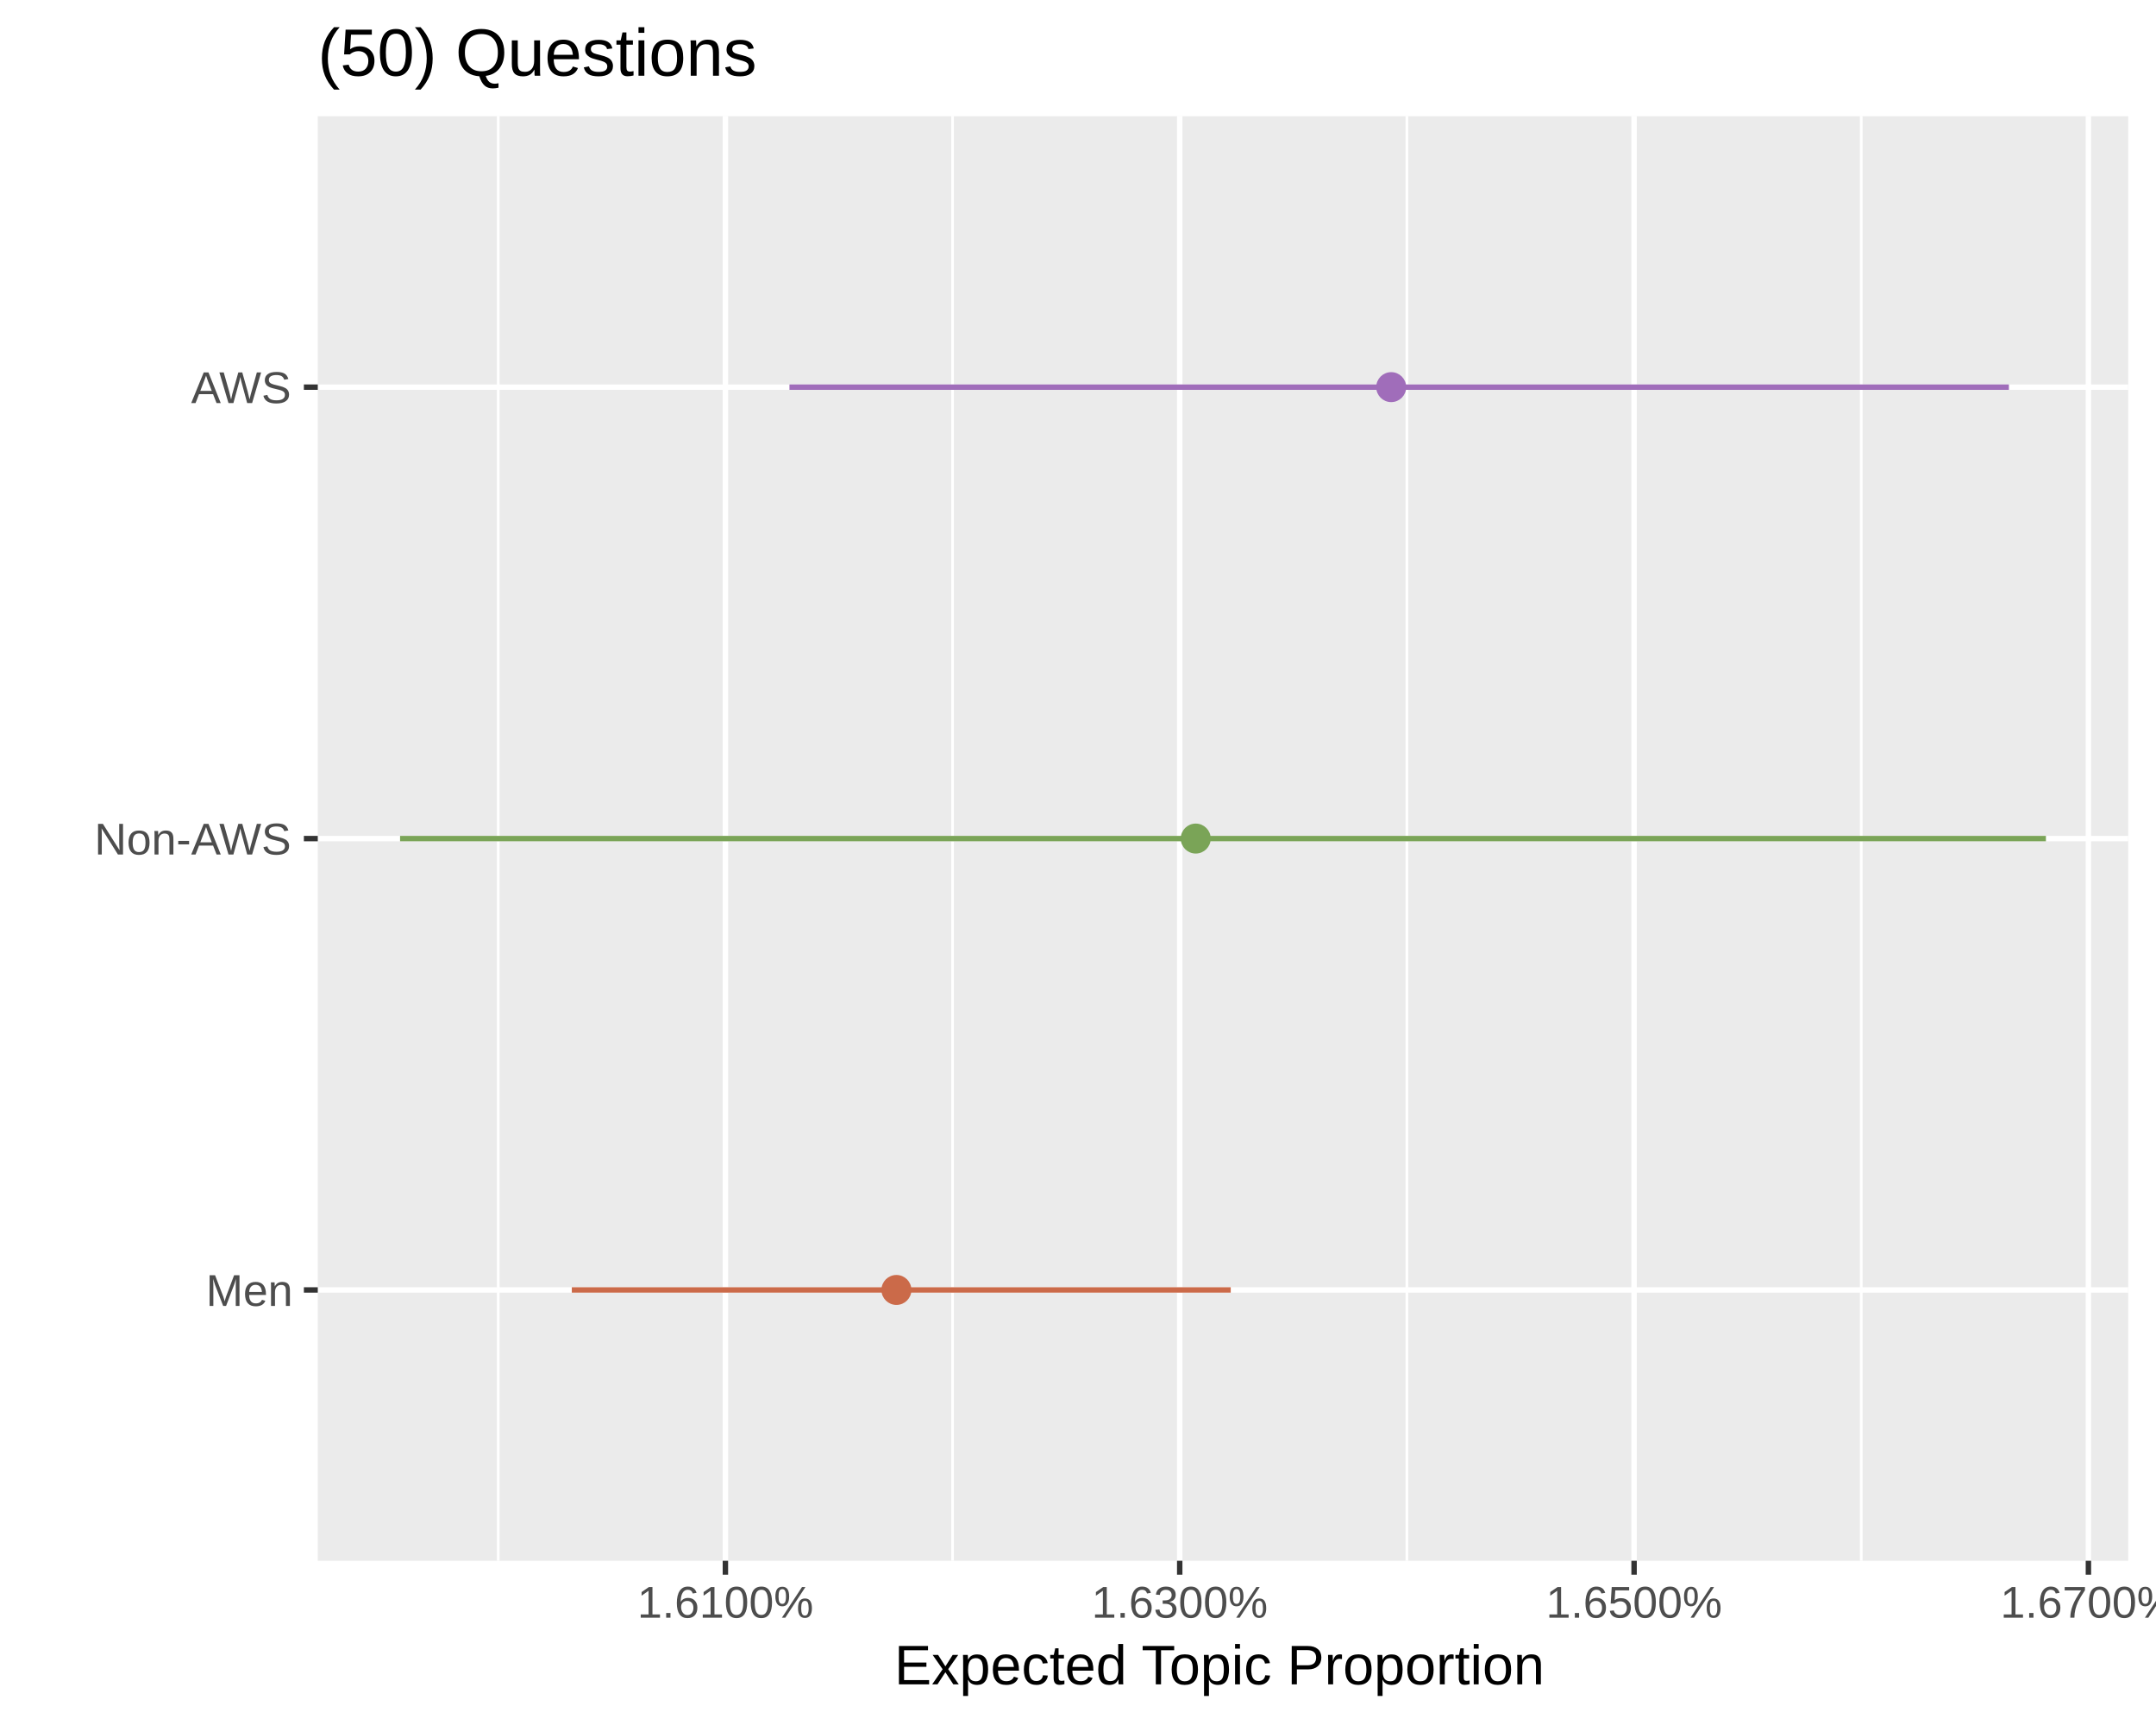
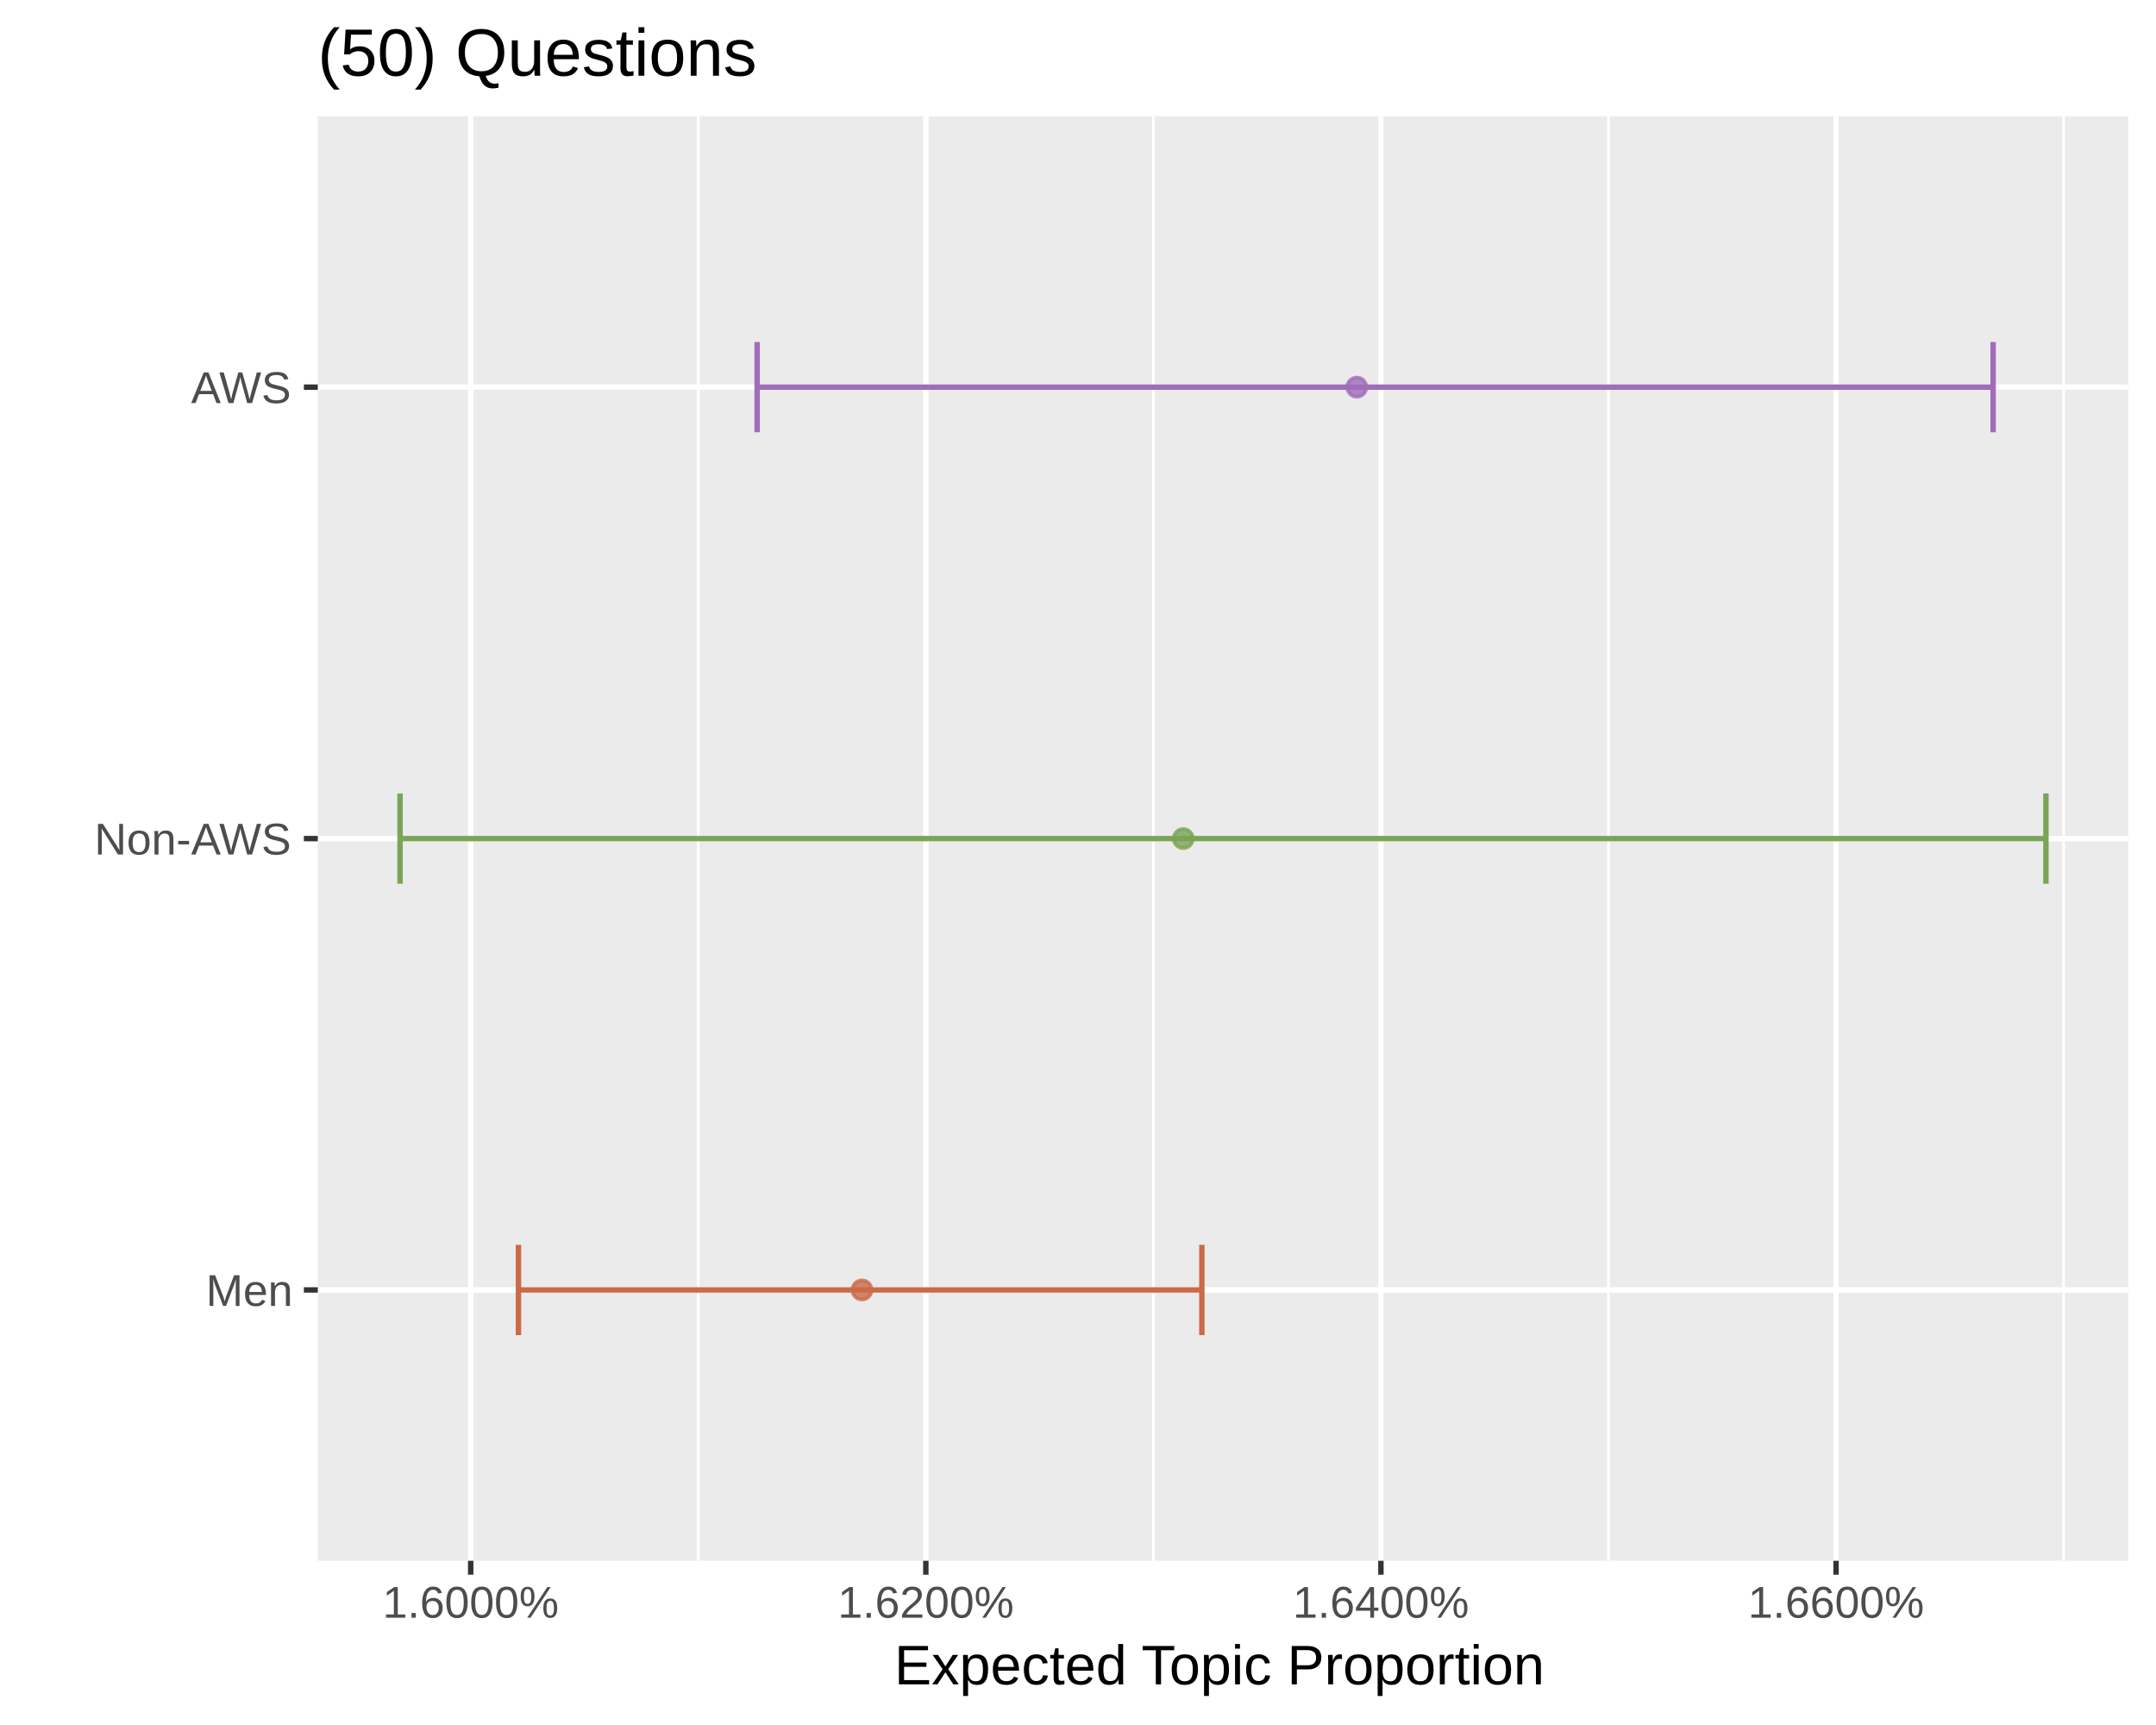
<svg xmlns="http://www.w3.org/2000/svg" viewBox="0 0 425.20 340.16">
  <defs>
    <style type="text/css">
    line, polyline, polygon, path, rect, circle {
      fill: none;
      stroke: #000000;
      stroke-linecap: round;
      stroke-linejoin: round;
      stroke-miterlimit: 10.00;
    }
  </style>
  </defs>
  <rect width="100%" height="100%" style="stroke: none; fill: #FFFFFF;" />
  <rect x="0.00" y="0.00" width="425.20" height="340.16" style="stroke-width: 1.07; stroke: #FFFFFF; fill: #FFFFFF;" />
  <defs>
    <clipPath id="cpNjIuNjd8NDE5LjcyfDMwNy43OHwyMi45Mw==">
      <rect x="62.67" y="22.93" width="357.05" height="284.85" />
    </clipPath>
  </defs>
  <rect x="62.67" y="22.93" width="357.05" height="284.85" style="stroke-width: 1.07; stroke: none; fill: #EBEBEB;" clip-path="url(#cpNjIuNjd8NDE5LjcyfDMwNy43OHwyMi45Mw==)" />
-   <polyline points="98.26,307.78 98.26,22.93 " style="stroke-width: 0.53; stroke: #FFFFFF; stroke-linecap: butt;" clip-path="url(#cpNjIuNjd8NDE5LjcyfDMwNy43OHwyMi45Mw==)" />
-   <polyline points="187.86,307.78 187.86,22.93 " style="stroke-width: 0.53; stroke: #FFFFFF; stroke-linecap: butt;" clip-path="url(#cpNjIuNjd8NDE5LjcyfDMwNy43OHwyMi45Mw==)" />
-   <polyline points="277.46,307.78 277.46,22.93 " style="stroke-width: 0.53; stroke: #FFFFFF; stroke-linecap: butt;" clip-path="url(#cpNjIuNjd8NDE5LjcyfDMwNy43OHwyMi45Mw==)" />
-   <polyline points="367.07,307.78 367.07,22.93 " style="stroke-width: 0.53; stroke: #FFFFFF; stroke-linecap: butt;" clip-path="url(#cpNjIuNjd8NDE5LjcyfDMwNy43OHwyMi45Mw==)" />
+   <polyline points="137.71,307.78 137.71,22.93 " style="stroke-width: 0.53; stroke: #FFFFFF; stroke-linecap: butt;" clip-path="url(#cpNjIuNjd8NDE5LjcyfDMwNy43OHwyMi45Mw==)" />
+   <polyline points="227.47,307.78 227.47,22.93 " style="stroke-width: 0.53; stroke: #FFFFFF; stroke-linecap: butt;" clip-path="url(#cpNjIuNjd8NDE5LjcyfDMwNy43OHwyMi45Mw==)" />
+   <polyline points="317.22,307.78 317.22,22.93 " style="stroke-width: 0.53; stroke: #FFFFFF; stroke-linecap: butt;" clip-path="url(#cpNjIuNjd8NDE5LjcyfDMwNy43OHwyMi45Mw==)" />
+   <polyline points="406.98,307.78 406.98,22.93 " style="stroke-width: 0.53; stroke: #FFFFFF; stroke-linecap: butt;" clip-path="url(#cpNjIuNjd8NDE5LjcyfDMwNy43OHwyMi45Mw==)" />
  <polyline points="62.67,254.37 419.72,254.37 " style="stroke-width: 1.07; stroke: #FFFFFF; stroke-linecap: butt;" clip-path="url(#cpNjIuNjd8NDE5LjcyfDMwNy43OHwyMi45Mw==)" />
  <polyline points="62.67,165.36 419.72,165.36 " style="stroke-width: 1.07; stroke: #FFFFFF; stroke-linecap: butt;" clip-path="url(#cpNjIuNjd8NDE5LjcyfDMwNy43OHwyMi45Mw==)" />
  <polyline points="62.67,76.34 419.72,76.34 " style="stroke-width: 1.07; stroke: #FFFFFF; stroke-linecap: butt;" clip-path="url(#cpNjIuNjd8NDE5LjcyfDMwNy43OHwyMi45Mw==)" />
-   <polyline points="143.06,307.78 143.06,22.93 " style="stroke-width: 1.07; stroke: #FFFFFF; stroke-linecap: butt;" clip-path="url(#cpNjIuNjd8NDE5LjcyfDMwNy43OHwyMi45Mw==)" />
-   <polyline points="232.66,307.78 232.66,22.93 " style="stroke-width: 1.07; stroke: #FFFFFF; stroke-linecap: butt;" clip-path="url(#cpNjIuNjd8NDE5LjcyfDMwNy43OHwyMi45Mw==)" />
-   <polyline points="322.27,307.78 322.27,22.93 " style="stroke-width: 1.07; stroke: #FFFFFF; stroke-linecap: butt;" clip-path="url(#cpNjIuNjd8NDE5LjcyfDMwNy43OHwyMi45Mw==)" />
-   <polyline points="411.87,307.78 411.87,22.93 " style="stroke-width: 1.07; stroke: #FFFFFF; stroke-linecap: butt;" clip-path="url(#cpNjIuNjd8NDE5LjcyfDMwNy43OHwyMi45Mw==)" />
-   <line x1="112.77" y1="254.37" x2="242.72" y2="254.37" style="stroke-width: 1.07; stroke: #CB6A49; stroke-linecap: butt;" clip-path="url(#cpNjIuNjd8NDE5LjcyfDMwNy43OHwyMi45Mw==)" />
-   <line x1="155.69" y1="76.34" x2="396.19" y2="76.34" style="stroke-width: 1.07; stroke: #A06DBA; stroke-linecap: butt;" clip-path="url(#cpNjIuNjd8NDE5LjcyfDMwNy43OHwyMi45Mw==)" />
-   <line x1="78.90" y1="165.36" x2="403.49" y2="165.36" style="stroke-width: 1.07; stroke: #7AA457; stroke-linecap: butt;" clip-path="url(#cpNjIuNjd8NDE5LjcyfDMwNy43OHwyMi45Mw==)" />
-   <circle cx="176.79" cy="254.37" r="1.95pt" style="stroke-width: 0.71; stroke: #CB6A49; fill: #CB6A49;" clip-path="url(#cpNjIuNjd8NDE5LjcyfDMwNy43OHwyMi45Mw==)" />
-   <circle cx="274.37" cy="76.34" r="1.95pt" style="stroke-width: 0.71; stroke: #A06DBA; fill: #A06DBA;" clip-path="url(#cpNjIuNjd8NDE5LjcyfDMwNy43OHwyMi45Mw==)" />
-   <circle cx="235.82" cy="165.36" r="1.95pt" style="stroke-width: 0.71; stroke: #7AA457; fill: #7AA457;" clip-path="url(#cpNjIuNjd8NDE5LjcyfDMwNy43OHwyMi45Mw==)" />
+   <polyline points="92.83,307.78 92.83,22.93 " style="stroke-width: 1.07; stroke: #FFFFFF; stroke-linecap: butt;" clip-path="url(#cpNjIuNjd8NDE5LjcyfDMwNy43OHwyMi45Mw==)" />
+   <polyline points="182.59,307.78 182.59,22.93 " style="stroke-width: 1.07; stroke: #FFFFFF; stroke-linecap: butt;" clip-path="url(#cpNjIuNjd8NDE5LjcyfDMwNy43OHwyMi45Mw==)" />
+   <polyline points="272.34,307.78 272.34,22.93 " style="stroke-width: 1.07; stroke: #FFFFFF; stroke-linecap: butt;" clip-path="url(#cpNjIuNjd8NDE5LjcyfDMwNy43OHwyMi45Mw==)" />
+   <polyline points="362.10,307.78 362.10,22.93 " style="stroke-width: 1.07; stroke: #FFFFFF; stroke-linecap: butt;" clip-path="url(#cpNjIuNjd8NDE5LjcyfDMwNy43OHwyMi45Mw==)" />
+   <polyline points="237.03,263.28 237.03,245.47 " style="stroke-width: 1.07; stroke: #CB6A49; stroke-linecap: butt;" clip-path="url(#cpNjIuNjd8NDE5LjcyfDMwNy43OHwyMi45Mw==)" />
+   <polyline points="237.03,254.37 102.25,254.37 " style="stroke-width: 1.07; stroke: #CB6A49; stroke-linecap: butt;" clip-path="url(#cpNjIuNjd8NDE5LjcyfDMwNy43OHwyMi45Mw==)" />
+   <polyline points="102.25,263.28 102.25,245.47 " style="stroke-width: 1.07; stroke: #CB6A49; stroke-linecap: butt;" clip-path="url(#cpNjIuNjd8NDE5LjcyfDMwNy43OHwyMi45Mw==)" />
+   <polyline points="393.08,85.24 393.08,67.44 " style="stroke-width: 1.07; stroke: #A06DBA; stroke-linecap: butt;" clip-path="url(#cpNjIuNjd8NDE5LjcyfDMwNy43OHwyMi45Mw==)" />
+   <polyline points="393.08,76.34 149.32,76.34 " style="stroke-width: 1.07; stroke: #A06DBA; stroke-linecap: butt;" clip-path="url(#cpNjIuNjd8NDE5LjcyfDMwNy43OHwyMi45Mw==)" />
+   <polyline points="149.32,85.24 149.32,67.44 " style="stroke-width: 1.07; stroke: #A06DBA; stroke-linecap: butt;" clip-path="url(#cpNjIuNjd8NDE5LjcyfDMwNy43OHwyMi45Mw==)" />
+   <polyline points="403.49,174.26 403.49,156.46 " style="stroke-width: 1.07; stroke: #7AA457; stroke-linecap: butt;" clip-path="url(#cpNjIuNjd8NDE5LjcyfDMwNy43OHwyMi45Mw==)" />
+   <polyline points="403.49,165.36 78.90,165.36 " style="stroke-width: 1.07; stroke: #7AA457; stroke-linecap: butt;" clip-path="url(#cpNjIuNjd8NDE5LjcyfDMwNy43OHwyMi45Mw==)" />
+   <polyline points="78.90,174.26 78.90,156.46 " style="stroke-width: 1.07; stroke: #7AA457; stroke-linecap: butt;" clip-path="url(#cpNjIuNjd8NDE5LjcyfDMwNy43OHwyMi45Mw==)" />
+   <circle cx="170.00" cy="254.37" r="1.42pt" style="stroke-width: 0.71; stroke: #CB6A49; stroke-opacity: 0.80; fill: #CB6A49; fill-opacity: 0.80;" clip-path="url(#cpNjIuNjd8NDE5LjcyfDMwNy43OHwyMi45Mw==)" />
+   <circle cx="267.58" cy="76.34" r="1.42pt" style="stroke-width: 0.71; stroke: #A06DBA; stroke-opacity: 0.80; fill: #A06DBA; fill-opacity: 0.80;" clip-path="url(#cpNjIuNjd8NDE5LjcyfDMwNy43OHwyMi45Mw==)" />
+   <circle cx="233.36" cy="165.36" r="1.42pt" style="stroke-width: 0.71; stroke: #7AA457; stroke-opacity: 0.80; fill: #7AA457; fill-opacity: 0.80;" clip-path="url(#cpNjIuNjd8NDE5LjcyfDMwNy43OHwyMi45Mw==)" />
  <defs>
    <clipPath id="cpMC4wMHw0MjUuMjB8MzQwLjE2fDAuMDA=">
      <rect x="0.00" y="0.00" width="425.20" height="340.16" />
    </clipPath>
  </defs>
  <g clip-path="url(#cpMC4wMHw0MjUuMjB8MzQwLjE2fDAuMDA=)">
    <text x="40.62" y="257.52" style="font-size: 8.80px; fill: #4D4D4D; font-family: Arial;" textLength="17.12px" lengthAdjust="spacingAndGlyphs">Men</text>
  </g>
  <g clip-path="url(#cpMC4wMHw0MjUuMjB8MzQwLjE2fDAuMDA=)">
    <text x="18.62" y="168.51" style="font-size: 8.80px; fill: #4D4D4D; font-family: Arial;" textLength="39.12px" lengthAdjust="spacingAndGlyphs">Non-AWS</text>
  </g>
  <g clip-path="url(#cpMC4wMHw0MjUuMjB8MzQwLjE2fDAuMDA=)">
    <text x="37.69" y="79.49" style="font-size: 8.80px; fill: #4D4D4D; font-family: Arial;" textLength="20.04px" lengthAdjust="spacingAndGlyphs">AWS</text>
  </g>
  <polyline points="59.93,254.37 62.67,254.37 " style="stroke-width: 1.07; stroke: #333333; stroke-linecap: butt;" clip-path="url(#cpMC4wMHw0MjUuMjB8MzQwLjE2fDAuMDA=)" />
  <polyline points="59.93,165.36 62.67,165.36 " style="stroke-width: 1.07; stroke: #333333; stroke-linecap: butt;" clip-path="url(#cpMC4wMHw0MjUuMjB8MzQwLjE2fDAuMDA=)" />
  <polyline points="59.93,76.34 62.67,76.34 " style="stroke-width: 1.07; stroke: #333333; stroke-linecap: butt;" clip-path="url(#cpMC4wMHw0MjUuMjB8MzQwLjE2fDAuMDA=)" />
-   <polyline points="143.06,310.52 143.06,307.78 " style="stroke-width: 1.07; stroke: #333333; stroke-linecap: butt;" clip-path="url(#cpMC4wMHw0MjUuMjB8MzQwLjE2fDAuMDA=)" />
-   <polyline points="232.66,310.52 232.66,307.78 " style="stroke-width: 1.07; stroke: #333333; stroke-linecap: butt;" clip-path="url(#cpMC4wMHw0MjUuMjB8MzQwLjE2fDAuMDA=)" />
-   <polyline points="322.27,310.52 322.27,307.78 " style="stroke-width: 1.07; stroke: #333333; stroke-linecap: butt;" clip-path="url(#cpMC4wMHw0MjUuMjB8MzQwLjE2fDAuMDA=)" />
-   <polyline points="411.87,310.52 411.87,307.78 " style="stroke-width: 1.07; stroke: #333333; stroke-linecap: butt;" clip-path="url(#cpMC4wMHw0MjUuMjB8MzQwLjE2fDAuMDA=)" />
+   <polyline points="92.83,310.52 92.83,307.78 " style="stroke-width: 1.07; stroke: #333333; stroke-linecap: butt;" clip-path="url(#cpMC4wMHw0MjUuMjB8MzQwLjE2fDAuMDA=)" />
+   <polyline points="182.59,310.52 182.59,307.78 " style="stroke-width: 1.07; stroke: #333333; stroke-linecap: butt;" clip-path="url(#cpMC4wMHw0MjUuMjB8MzQwLjE2fDAuMDA=)" />
+   <polyline points="272.34,310.52 272.34,307.78 " style="stroke-width: 1.07; stroke: #333333; stroke-linecap: butt;" clip-path="url(#cpMC4wMHw0MjUuMjB8MzQwLjE2fDAuMDA=)" />
+   <polyline points="362.10,310.52 362.10,307.78 " style="stroke-width: 1.07; stroke: #333333; stroke-linecap: butt;" clip-path="url(#cpMC4wMHw0MjUuMjB8MzQwLjE2fDAuMDA=)" />
  <g clip-path="url(#cpMC4wMHw0MjUuMjB8MzQwLjE2fDAuMDA=)">
-     <text x="125.69" y="319.01" style="font-size: 8.80px; fill: #4D4D4D; font-family: Arial;" textLength="34.74px" lengthAdjust="spacingAndGlyphs">1.6100%</text>
+     <text x="75.46" y="319.01" style="font-size: 8.80px; fill: #4D4D4D; font-family: Arial;" textLength="34.74px" lengthAdjust="spacingAndGlyphs">1.6000%</text>
  </g>
  <g clip-path="url(#cpMC4wMHw0MjUuMjB8MzQwLjE2fDAuMDA=)">
-     <text x="215.29" y="319.01" style="font-size: 8.80px; fill: #4D4D4D; font-family: Arial;" textLength="34.74px" lengthAdjust="spacingAndGlyphs">1.6300%</text>
+     <text x="165.22" y="319.01" style="font-size: 8.80px; fill: #4D4D4D; font-family: Arial;" textLength="34.74px" lengthAdjust="spacingAndGlyphs">1.6200%</text>
  </g>
  <g clip-path="url(#cpMC4wMHw0MjUuMjB8MzQwLjE2fDAuMDA=)">
-     <text x="304.89" y="319.01" style="font-size: 8.80px; fill: #4D4D4D; font-family: Arial;" textLength="34.74px" lengthAdjust="spacingAndGlyphs">1.6500%</text>
+     <text x="254.97" y="319.01" style="font-size: 8.80px; fill: #4D4D4D; font-family: Arial;" textLength="34.74px" lengthAdjust="spacingAndGlyphs">1.6400%</text>
  </g>
  <g clip-path="url(#cpMC4wMHw0MjUuMjB8MzQwLjE2fDAuMDA=)">
-     <text x="394.50" y="319.01" style="font-size: 8.80px; fill: #4D4D4D; font-family: Arial;" textLength="34.74px" lengthAdjust="spacingAndGlyphs">1.6700%</text>
+     <text x="344.73" y="319.01" style="font-size: 8.80px; fill: #4D4D4D; font-family: Arial;" textLength="34.74px" lengthAdjust="spacingAndGlyphs">1.6600%</text>
  </g>
  <g clip-path="url(#cpMC4wMHw0MjUuMjB8MzQwLjE2fDAuMDA=)">
    <text x="176.38" y="332.15" style="font-size: 11.00px; font-family: Arial;" textLength="129.63px" lengthAdjust="spacingAndGlyphs">Expected Topic Proportion</text>
  </g>
  <g clip-path="url(#cpMC4wMHw0MjUuMjB8MzQwLjE2fDAuMDA=)">
    <text x="62.67" y="14.93" style="font-size: 13.20px; font-family: Arial;" textLength="86.57px" lengthAdjust="spacingAndGlyphs">(50) Questions</text>
  </g>
</svg>
